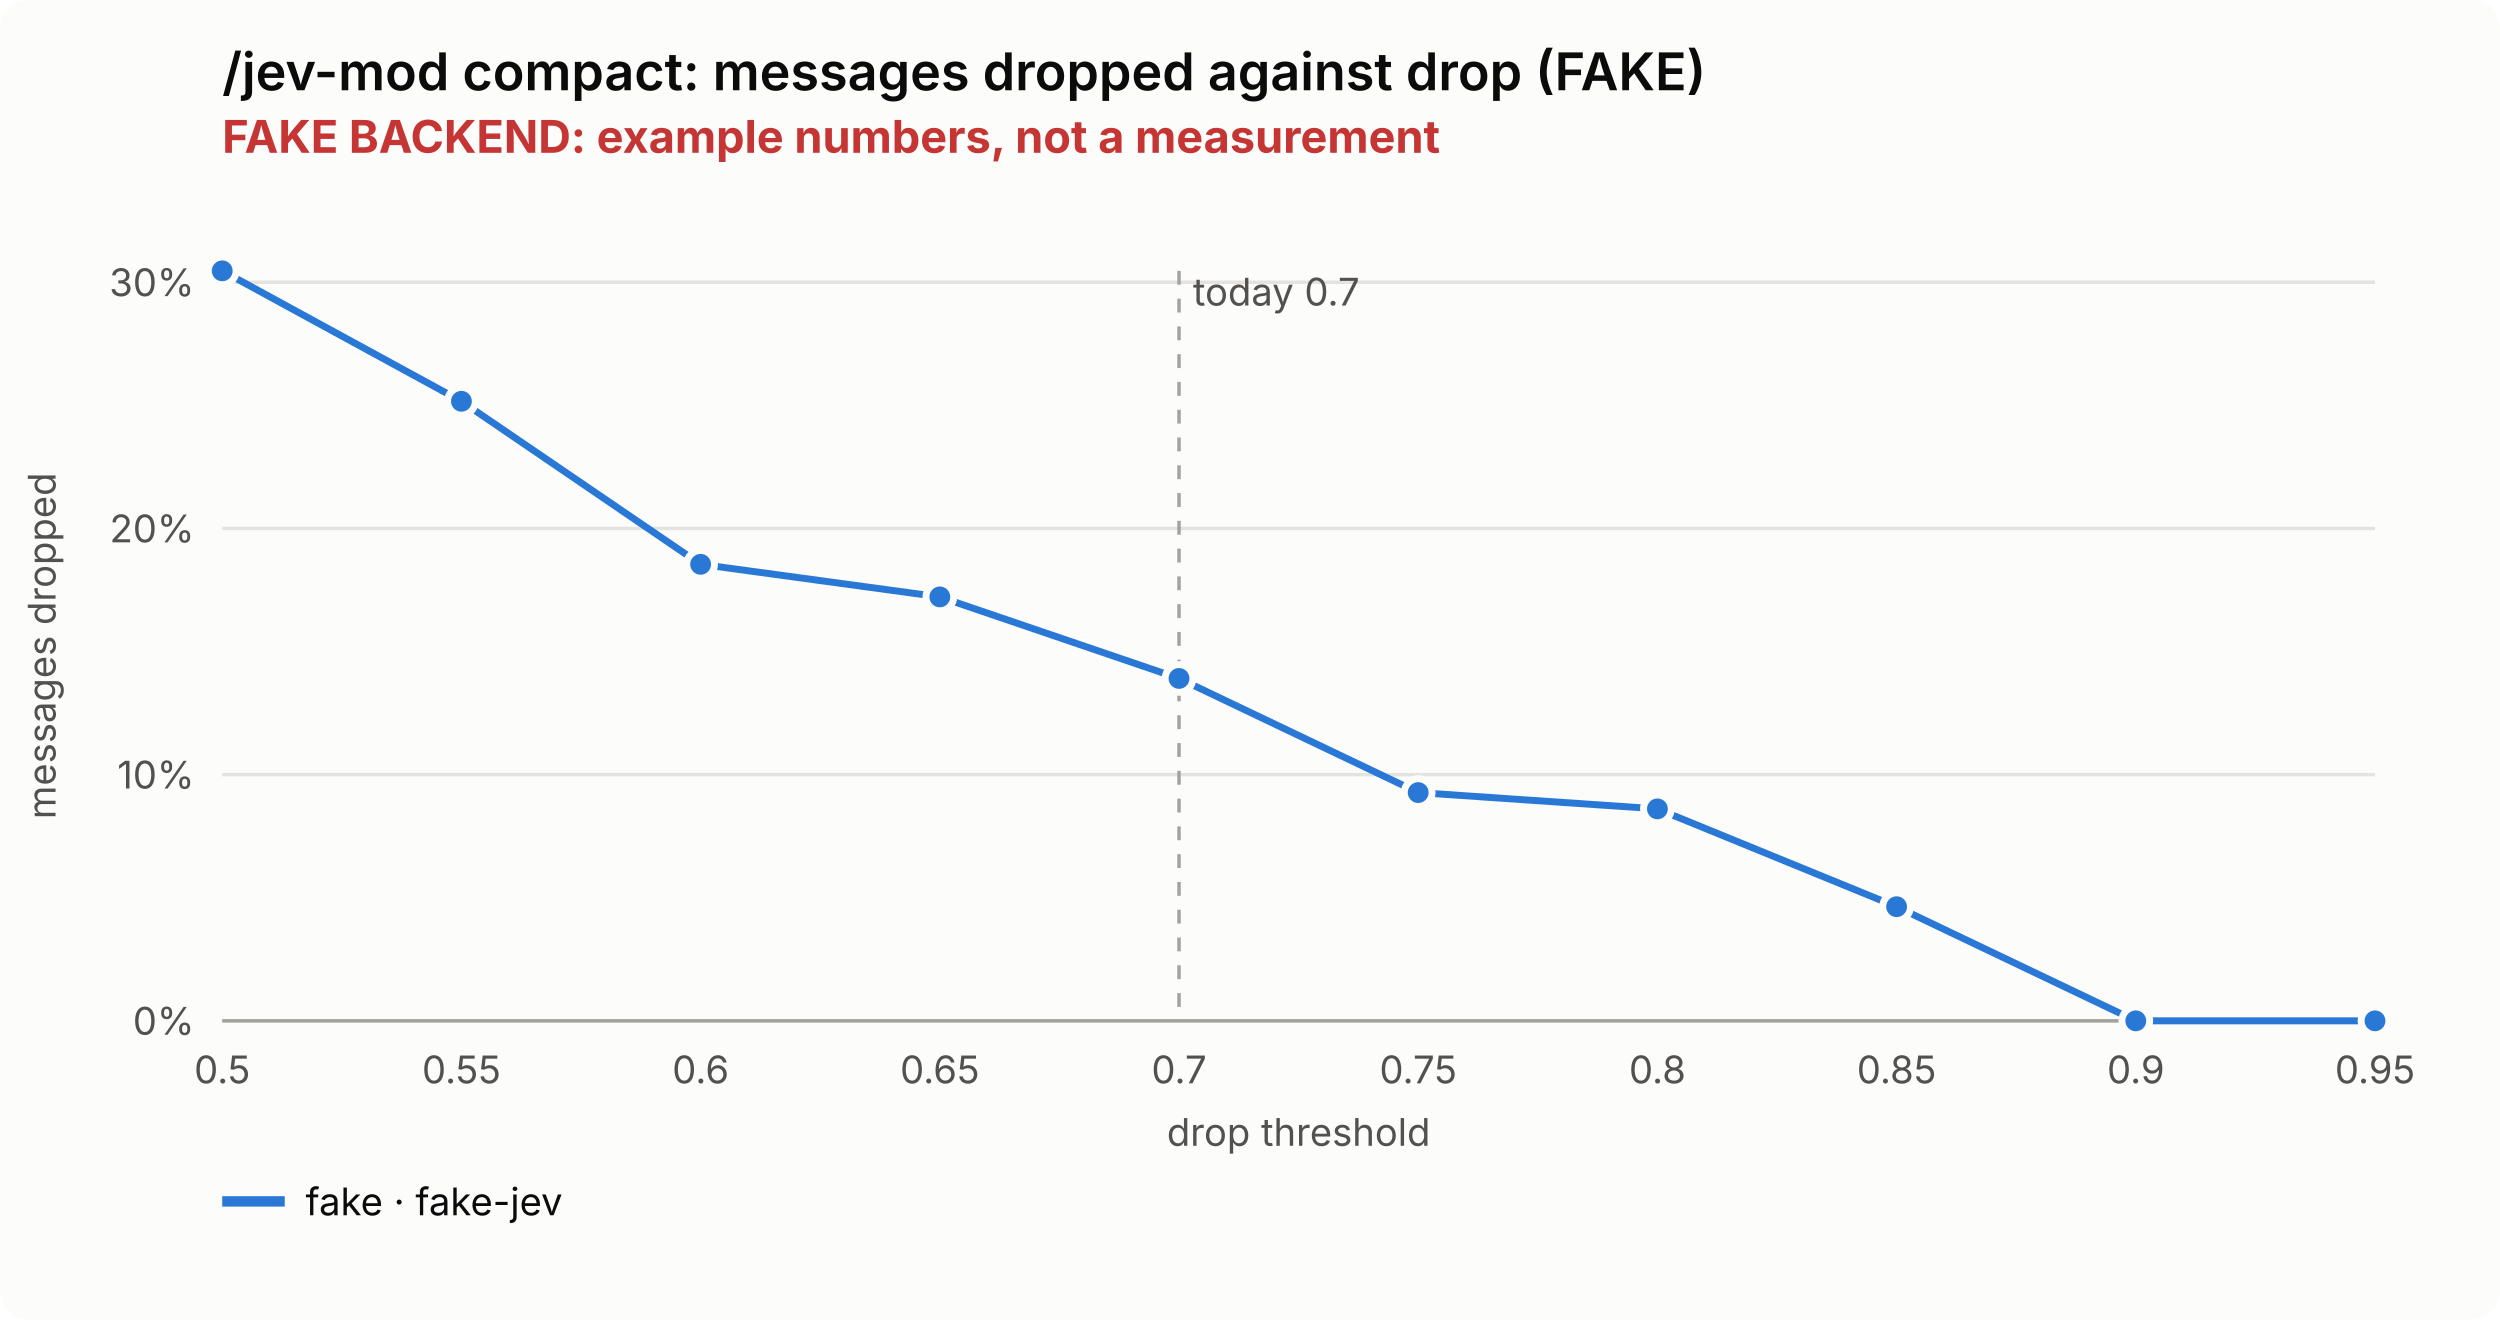
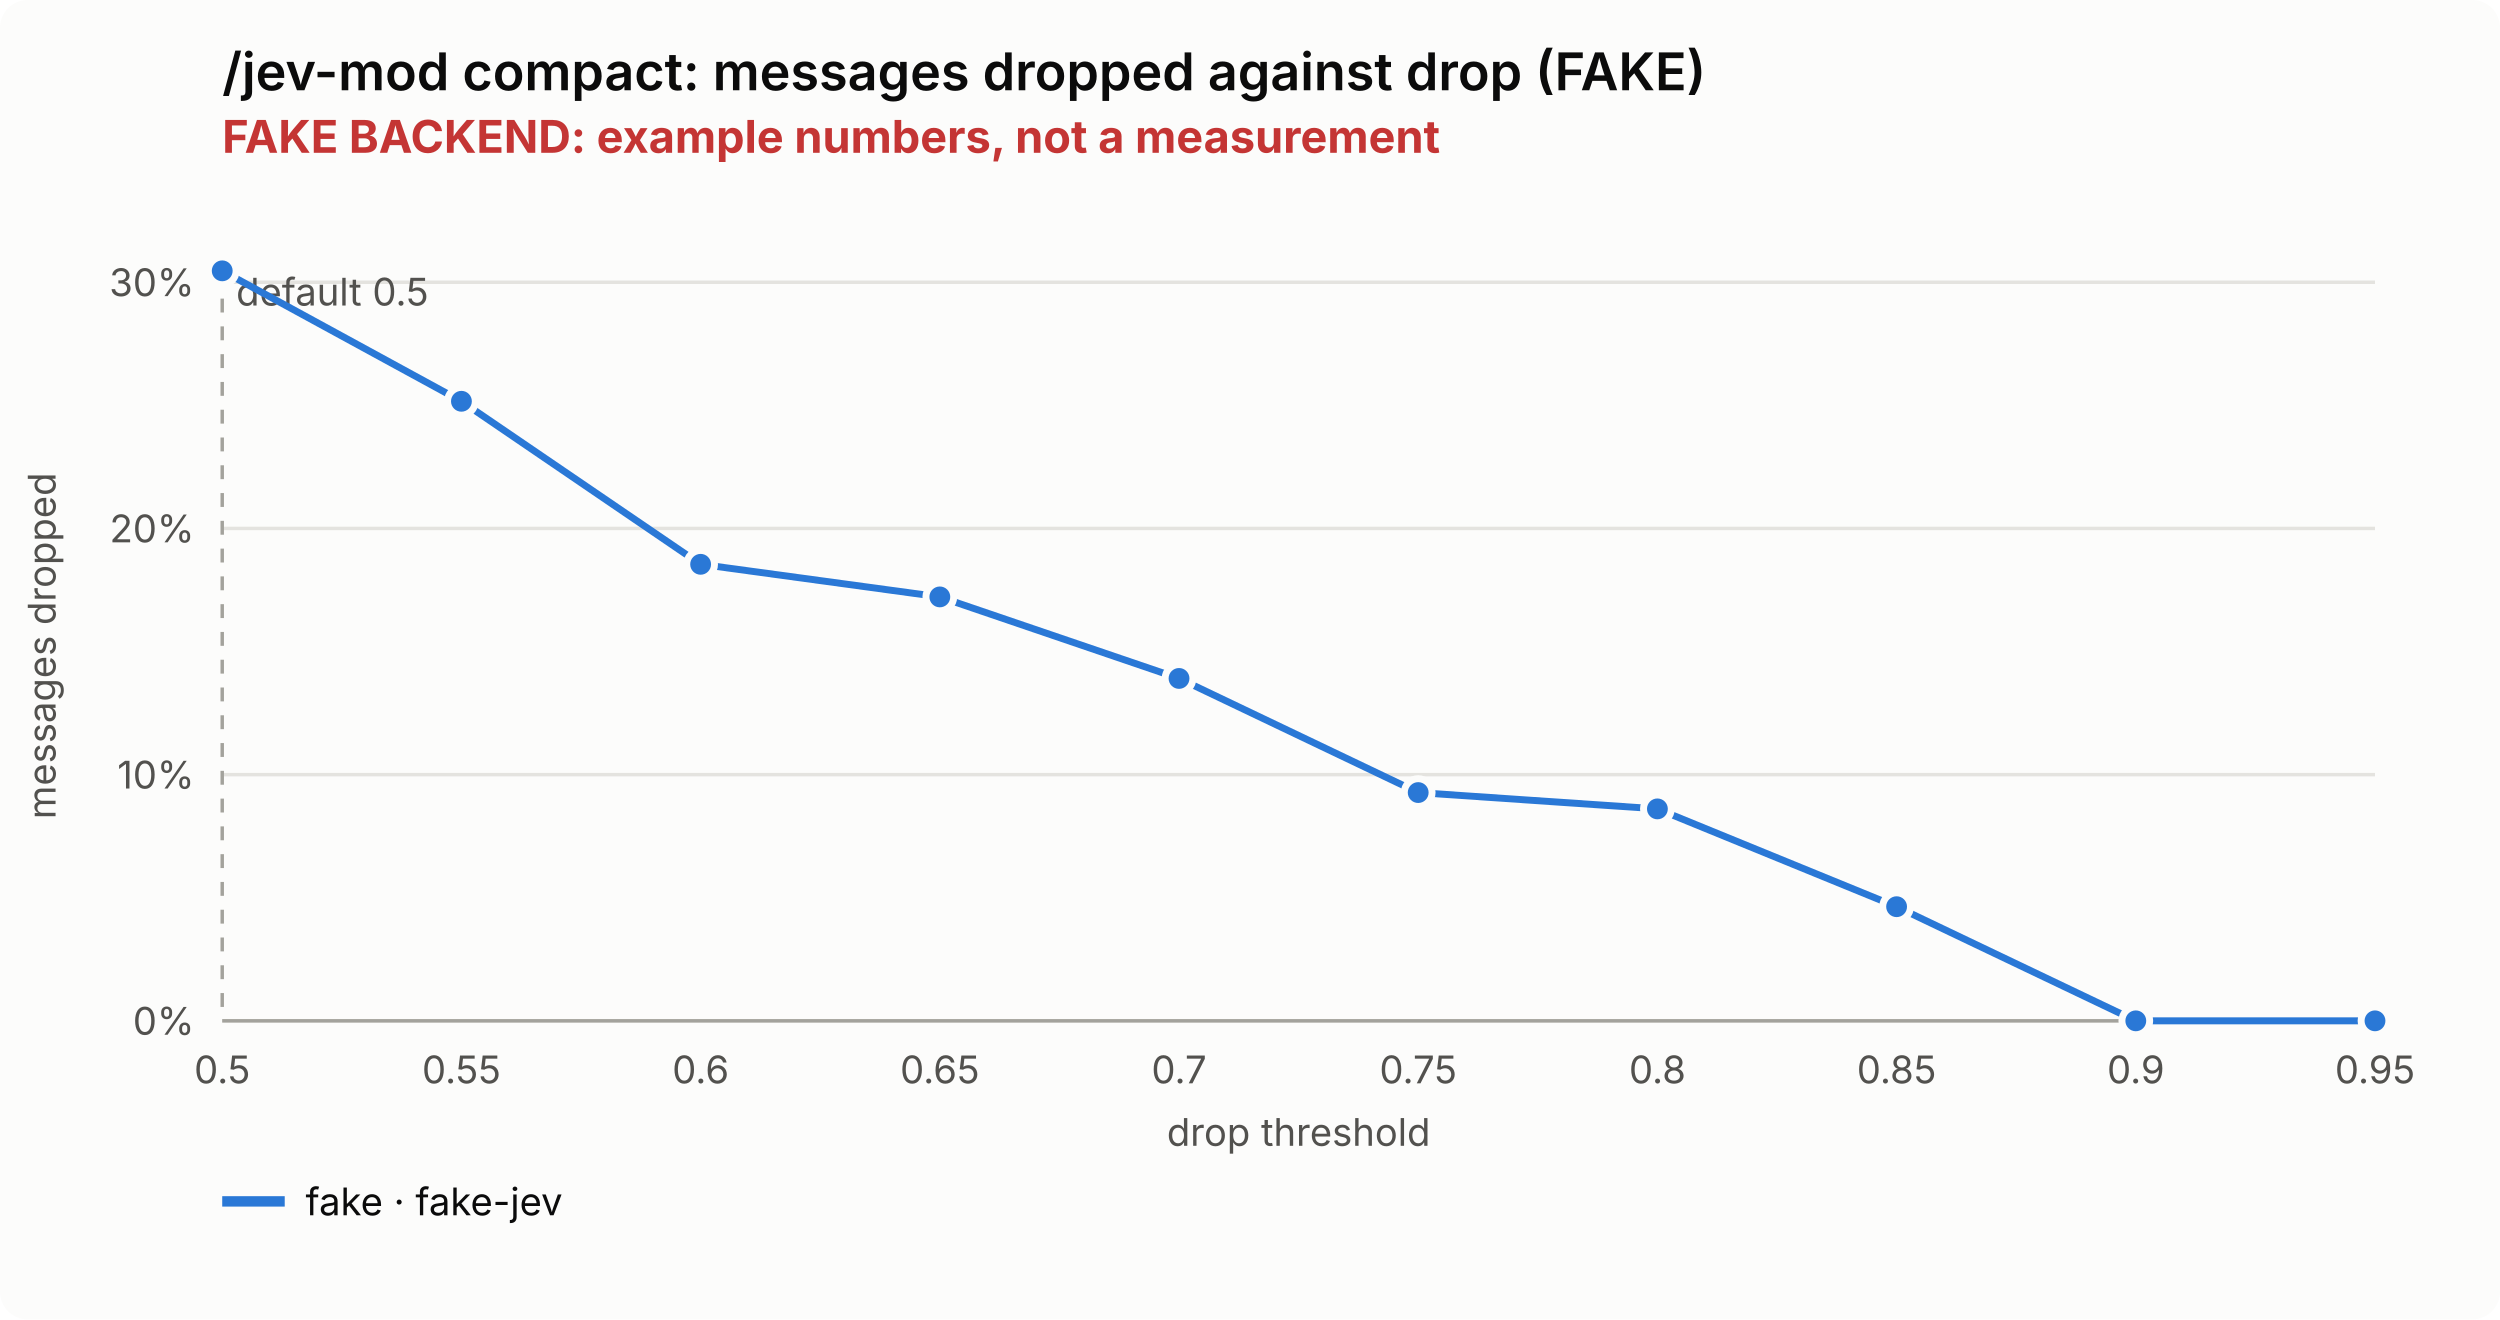
<svg xmlns="http://www.w3.org/2000/svg" viewBox="0 0 720 380" width="720" height="380" role="img" aria-label="/jev-mod compact: messages dropped against drop (FAKE)">
  <style>
text{font-family:system-ui,-apple-system,"Segoe UI",sans-serif}
.t{font-size:15px;font-weight:600}.st{font-size:12px}.ax{font-size:11px}.lab{font-size:11px}
.g,.a,.guide{stroke-width:1}.guide{stroke-dasharray:4 4}.fake{font-size:13px;font-weight:700}
.bg{fill:#fcfcfb}.dot{stroke:#fcfcfb}text{fill:#0b0b0b}.st,.ax{fill:#52514e}.g{stroke:#e4e3df}.a,.guide{stroke:#a3a29c}.l1{stroke:#2a78d6}.d1{fill:#2a78d6}.fake{fill:#c43534}
@media (prefers-color-scheme: dark){.bg{fill:#1a1a19}.dot{stroke:#1a1a19}text{fill:#f0efec}.st,.ax{fill:#c3c2b7}.g{stroke:#353532}.a,.guide{stroke:#6b6a64}.l1{stroke:#3987e5}.d1{fill:#3987e5}.fake{fill:#e66767}}
</style>
  <rect width="720" height="380" rx="8" class="bg" />
  <text class="t" x="64" y="26">/jev-mod compact: messages dropped against drop (FAKE)</text>
  <text class="fake" x="64" y="44">FAKE BACKEND: example numbers, not a measurement</text>
  <line class="g" x1="64" x2="684" y1="294" y2="294" />
  <text class="ax" x="56" y="298" text-anchor="end">0%</text>
  <line class="g" x1="64" x2="684" y1="223.1" y2="223.1" />
  <text class="ax" x="56" y="227.1" text-anchor="end">10%</text>
  <line class="g" x1="64" x2="684" y1="152.19" y2="152.19" />
  <text class="ax" x="56" y="156.19" text-anchor="end">20%</text>
  <line class="g" x1="64" x2="684" y1="81.29" y2="81.29" />
  <text class="ax" x="56" y="85.29" text-anchor="end">30%</text>
  <text class="ax" x="64" y="312" text-anchor="middle">0.5</text>
  <text class="ax" x="132.89" y="312" text-anchor="middle">0.55</text>
  <text class="ax" x="201.78" y="312" text-anchor="middle">0.6</text>
  <text class="ax" x="270.67" y="312" text-anchor="middle">0.65</text>
  <text class="ax" x="339.56" y="312" text-anchor="middle">0.7</text>
  <text class="ax" x="408.44" y="312" text-anchor="middle">0.75</text>
  <text class="ax" x="477.33" y="312" text-anchor="middle">0.8</text>
  <text class="ax" x="546.22" y="312" text-anchor="middle">0.85</text>
  <text class="ax" x="615.11" y="312" text-anchor="middle">0.9</text>
  <text class="ax" x="684" y="312" text-anchor="middle">0.95</text>
  <line class="a" x1="64" x2="684" y1="294" y2="294" />
  <text class="ax" x="374" y="330" text-anchor="middle">drop threshold</text>
  <text class="ax" transform="translate(16 186) rotate(-90)" text-anchor="middle">messages dropped</text>
-   <line class="guide" x1="339.56" x2="339.56" y1="78" y2="294" />
-   <text class="ax" x="343.56" y="88">today 0.7</text>
+   <line class="guide" x1="64" x2="64" y1="78" y2="294" />
+   <text class="ax" x="68" y="88">default 0.5</text>
  <polyline class="l1" fill="none" stroke-width="2" stroke-linejoin="round" points="64,78 132.89,115.57 201.78,162.52 270.67,171.91 339.56,195.39 408.44,228.26 477.33,232.96 546.22,261.13 615.11,294 684,294" />
  <circle class="d1 dot" cx="64" cy="78" r="4" stroke-width="2" />
  <circle class="d1 dot" cx="132.89" cy="115.57" r="4" stroke-width="2" />
  <circle class="d1 dot" cx="201.78" cy="162.52" r="4" stroke-width="2" />
  <circle class="d1 dot" cx="270.67" cy="171.91" r="4" stroke-width="2" />
  <circle class="d1 dot" cx="339.56" cy="195.39" r="4" stroke-width="2" />
  <circle class="d1 dot" cx="408.44" cy="228.26" r="4" stroke-width="2" />
  <circle class="d1 dot" cx="477.33" cy="232.96" r="4" stroke-width="2" />
  <circle class="d1 dot" cx="546.22" cy="261.13" r="4" stroke-width="2" />
  <circle class="d1 dot" cx="615.11" cy="294" r="4" stroke-width="2" />
  <circle class="d1 dot" cx="684" cy="294" r="4" stroke-width="2" />
  <line x1="64" x2="82" y1="346" y2="346" class="l1" stroke-width="3" />
  <text class="lab" x="88" y="350">fake · fake-jev</text>
</svg>
